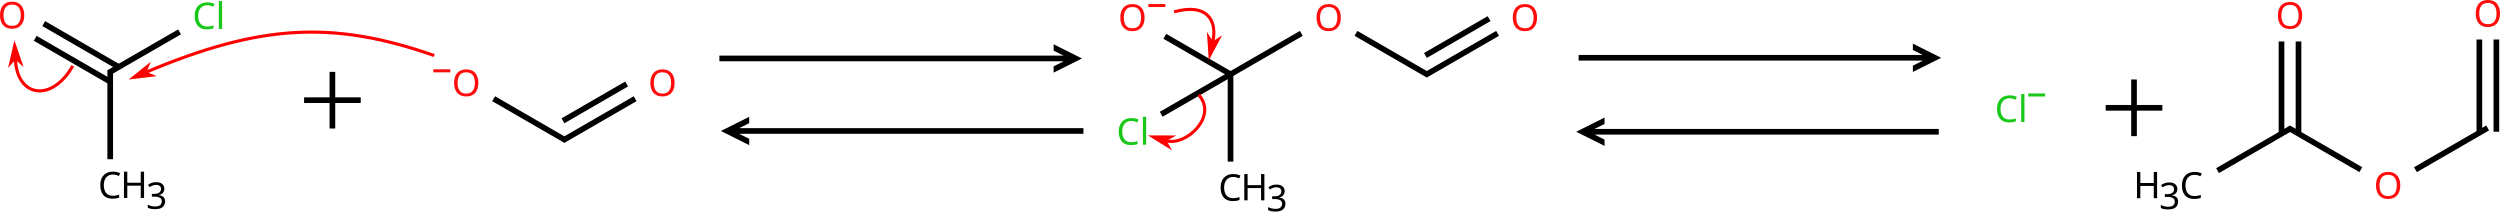
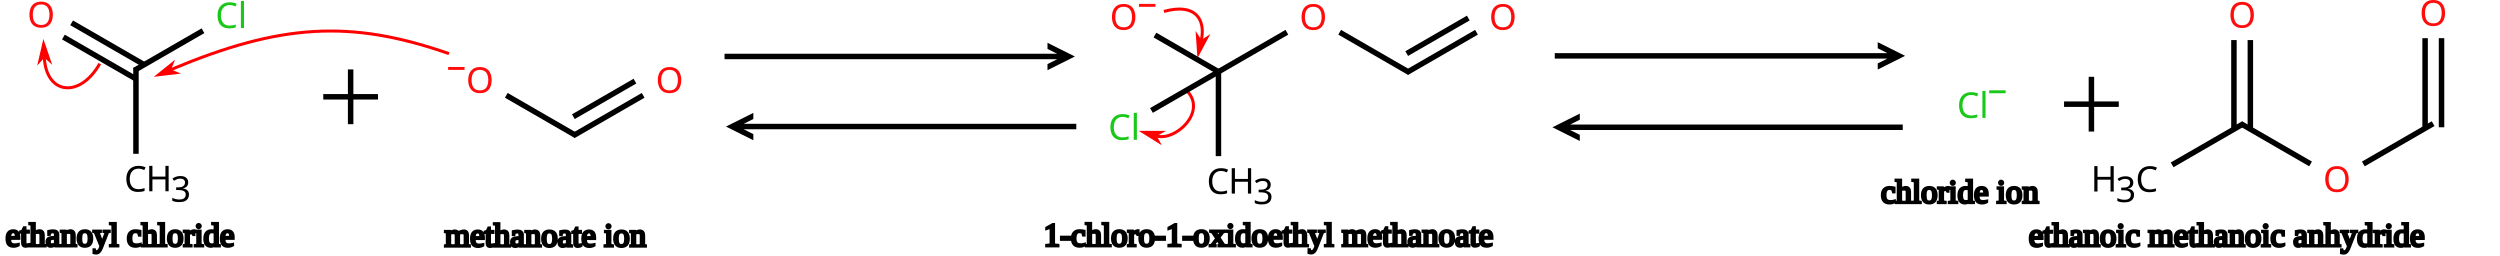
- <svg xmlns="http://www.w3.org/2000/svg" xmlns:xlink="http://www.w3.org/1999/xlink" width="882.609" height="74.695" viewBox="0 0 882.609 74.695" version="1.1" id="svg196">
+ <svg xmlns="http://www.w3.org/2000/svg" xmlns:xlink="http://www.w3.org/1999/xlink" width="913.441" height="93.328" viewBox="0 0 913.441 93.328" version="1.1" id="svg196">
  <defs id="defs28">
    <marker style="overflow:visible" id="Arrow1L" refX="0" refY="0" orient="auto-start-reverse" markerWidth="8.75" markerHeight="5" viewBox="0 0 8.75 5" preserveAspectRatio="xMidYMid">
      <path style="fill:context-stroke;fill-rule:evenodd;stroke:none" d="M 0,0 5,-5 -12.5,0 5,5 Z" id="arrow1L" transform="scale(-0.5)" />
    </marker>
    <g id="g26">
      <g id="glyph-0-0">
        <path d="M 1.219,0 V -9.281 H 6.562 V 0 Z M 1.891,-0.656 H 5.906 V -8.625 H 1.891 Z m 0,0" id="path2" />
      </g>
      <g id="glyph-0-1">
        <path d="m 5.234,-8.391 c -0.992,0 -1.773,0.336 -2.344,1 -0.574,0.668 -0.859,1.586 -0.859,2.75 0,1.156 0.266,2.074 0.797,2.75 0.531,0.668 1.328,1 2.391,1 0.414,0 0.801,-0.035 1.156,-0.109 0.363,-0.07 0.723,-0.16 1.078,-0.266 V -0.25 C 7.098,-0.113 6.738,-0.02 6.375,0.031 6.008,0.094 5.57,0.125 5.062,0.125 4.113,0.125 3.32,-0.066 2.688,-0.453 2.051,-0.848 1.578,-1.406 1.266,-2.125 c -0.312,-0.719 -0.469,-1.562 -0.469,-2.531 0,-0.938 0.164,-1.758 0.5,-2.469 0.344,-0.719 0.848,-1.273 1.516,-1.672 0.676,-0.406 1.488,-0.609 2.438,-0.609 0.977,0 1.832,0.184 2.562,0.547 L 7.344,-7.875 C 7.062,-8.008 6.742,-8.129 6.391,-8.234 6.035,-8.336 5.648,-8.391 5.234,-8.391 Z m 0,0" id="path5" />
      </g>
      <g id="glyph-0-2">
        <path d="M 8.359,0 H 7.188 v -4.328 h -4.75 V 0 H 1.266 V -9.281 H 2.438 v 3.922 h 4.75 V -9.281 h 1.172 z m 0,0" id="path8" />
      </g>
      <g id="glyph-0-3">
        <path d="m 6.406,-7.109 c 0,0.625 -0.172,1.125 -0.516,1.5 -0.344,0.367 -0.812,0.605 -1.406,0.719 v 0.047 c 0.75,0.094 1.301,0.336 1.656,0.719 0.363,0.375 0.547,0.871 0.547,1.484 0,0.543 -0.125,1.023 -0.375,1.438 -0.25,0.418 -0.637,0.746 -1.156,0.984 C 4.633,0.008 3.961,0.125 3.141,0.125 2.648,0.125 2.195,0.086 1.781,0.016 1.363,-0.055 0.961,-0.188 0.578,-0.375 v -1.062 c 0.395,0.188 0.816,0.34 1.266,0.453 0.445,0.105 0.879,0.156 1.297,0.156 0.832,0 1.43,-0.16 1.797,-0.484 C 5.312,-1.645 5.5,-2.098 5.5,-2.672 5.5,-3.242 5.27,-3.656 4.812,-3.906 4.363,-4.164 3.727,-4.297 2.906,-4.297 H 2 V -5.281 h 0.906 c 0.77,0 1.348,-0.156 1.734,-0.469 0.395,-0.32 0.594,-0.75 0.594,-1.281 0,-0.445 -0.152,-0.797 -0.453,-1.047 -0.305,-0.25 -0.715,-0.375 -1.234,-0.375 -0.5,0 -0.93,0.074 -1.281,0.219 -0.355,0.148 -0.711,0.336 -1.062,0.562 l -0.562,-0.781 C 0.961,-8.711 1.367,-8.938 1.859,-9.125 2.348,-9.312 2.906,-9.406 3.531,-9.406 c 0.969,0 1.688,0.219 2.156,0.656 0.477,0.43 0.719,0.977 0.719,1.641 z m 0,0" id="path11" />
      </g>
      <g id="glyph-0-4">
        <path d="m 9.359,-4.656 c 0,0.961 -0.164,1.797 -0.484,2.516 C 8.551,-1.422 8.07,-0.863 7.438,-0.469 6.801,-0.07 6.016,0.125 5.078,0.125 4.117,0.125 3.32,-0.07 2.688,-0.469 2.051,-0.863 1.578,-1.422 1.266,-2.141 c -0.312,-0.719 -0.469,-1.562 -0.469,-2.531 0,-0.945 0.156,-1.773 0.469,-2.484 0.312,-0.719 0.785,-1.273 1.422,-1.672 0.633,-0.395 1.438,-0.594 2.406,-0.594 0.926,0 1.707,0.199 2.344,0.594 0.633,0.398 1.113,0.953 1.438,1.672 0.32,0.711 0.484,1.543 0.484,2.5 z m -7.328,0 c 0,1.168 0.242,2.09 0.734,2.766 0.5,0.668 1.27,1 2.312,1 1.062,0 1.832,-0.332 2.312,-1 C 7.879,-2.566 8.125,-3.488 8.125,-4.656 c 0,-1.164 -0.246,-2.078 -0.734,-2.734 -0.48,-0.664 -1.246,-1 -2.297,-1 -1.055,0 -1.828,0.336 -2.328,1 -0.492,0.656 -0.734,1.57 -0.734,2.734 z m 0,0" id="path14" />
      </g>
      <g id="glyph-0-5">
        <path d="M 2.25,0 H 1.109 V -9.875 H 2.25 Z m 0,0" id="path17" />
      </g>
      <g id="glyph-0-6">
        <path d="M 8.625,0 H 7.25 L 2.281,-7.703 H 2.234 c 0.02,0.305 0.039,0.68 0.062,1.125 0.031,0.449 0.047,0.914 0.047,1.391 V 0 H 1.266 v -9.281 h 1.344 L 7.562,-1.594 H 7.625 C 7.613,-1.738 7.598,-1.945 7.578,-2.219 7.566,-2.5 7.555,-2.801 7.547,-3.125 7.535,-3.457 7.531,-3.766 7.531,-4.047 V -9.281 H 8.625 Z m 0,0" id="path20" />
      </g>
      <g id="glyph-0-7">
        <path d="m 3.75,-7.078 c 0.844,0 1.469,0.188 1.875,0.562 C 6.031,-6.148 6.234,-5.562 6.234,-4.75 V 0 H 5.406 L 5.188,-0.984 H 5.141 c -0.305,0.375 -0.625,0.656 -0.969,0.844 C 3.836,0.035 3.379,0.125 2.797,0.125 c -0.637,0 -1.164,-0.164 -1.578,-0.5 -0.418,-0.332 -0.625,-0.852 -0.625,-1.562 0,-0.695 0.27,-1.234 0.812,-1.609 C 1.957,-3.922 2.801,-4.125 3.938,-4.156 L 5.125,-4.203 v -0.406 C 5.125,-5.191 5,-5.594 4.75,-5.812 4.5,-6.039 4.141,-6.156 3.672,-6.156 3.316,-6.156 2.973,-6.102 2.641,-6 2.305,-5.895 2,-5.77 1.719,-5.625 L 1.359,-6.484 C 1.66,-6.648 2.02,-6.789 2.438,-6.906 2.852,-7.02 3.289,-7.078 3.75,-7.078 Z m 0.328,3.719 c -0.867,0.031 -1.465,0.168 -1.797,0.406 -0.336,0.242 -0.5,0.586 -0.5,1.031 0,0.387 0.117,0.672 0.359,0.859 0.238,0.18 0.547,0.266 0.922,0.266 0.582,0 1.066,-0.16 1.453,-0.484 0.395,-0.32 0.594,-0.82 0.594,-1.5 v -0.625 z m 0,0" id="path23" />
      </g>
    </g>
    <marker style="overflow:visible" id="Arrow1L-6" refX="0" refY="0" orient="auto-start-reverse" markerWidth="8.75" markerHeight="5" viewBox="0 0 8.75 5" preserveAspectRatio="xMidYMid">
      <path style="fill:context-stroke;fill-rule:evenodd;stroke:none" d="M 0,0 5,-5 -12.5,0 5,5 Z" id="arrow1L-2" transform="scale(-0.5)" />
    </marker>
    <marker style="overflow:visible" id="Arrow1L-6-1" refX="0" refY="0" orient="auto-start-reverse" markerWidth="8.75" markerHeight="5" viewBox="0 0 8.75 5" preserveAspectRatio="xMidYMid">
      <path style="fill:context-stroke;fill-rule:evenodd;stroke:none" d="M 0,0 5,-5 -12.5,0 5,5 Z" id="arrow1L-2-2" transform="scale(-0.5)" />
    </marker>
    <marker style="overflow:visible" id="Arrow1L-6-1-0" refX="0" refY="0" orient="auto-start-reverse" markerWidth="8.75" markerHeight="5" viewBox="0 0 8.75 5" preserveAspectRatio="xMidYMid">
      <path style="fill:context-stroke;fill-rule:evenodd;stroke:none" d="M 0,0 5,-5 -12.5,0 5,5 Z" id="arrow1L-2-2-9" transform="scale(-0.5)" />
    </marker>
  </defs>
-   <path fill-rule="nonzero" fill="#000000" fill-opacity="1" d="m 253.976,21.64 h 121.531 l -3.531,1.766 v 2.234 l 10,-5 -10,-5 v 2.234 l 3.531,1.766 H 253.976 v 2" id="path32" />
-   <g id="g3272" transform="translate(-3.917969,-3.404339)">
-     <path fill="none" stroke-width="0.05" stroke-linecap="butt" stroke-linejoin="miter" stroke="#000000" stroke-opacity="1" stroke-miterlimit="10" d="m 4.259,6.6 h 0.5 m -0.25,-0.25 v 0.5" transform="matrix(40,0,0,40,-59.08984,-225.2266)" id="path36" />
-     <g id="g572">
-       <path fill="none" stroke-width="0.05" stroke-linecap="butt" stroke-linejoin="miter" stroke="#000000" stroke-opacity="1" stroke-miterlimit="10" d="M 2.548,7.121 V 6.336" transform="matrix(40,0,0,40,-59.08984,-225.2266)" id="path88" />
-       <path fill="none" stroke-width="0.05" stroke-linecap="butt" stroke-linejoin="miter" stroke="#000000" stroke-opacity="1" stroke-miterlimit="10" d="M 2.623,6.307 1.961,5.924" transform="matrix(40,0,0,40,-59.08984,-225.2266)" id="path90" />
-       <path fill="none" stroke-width="0.05" stroke-linecap="butt" stroke-linejoin="miter" stroke="#000000" stroke-opacity="1" stroke-miterlimit="10" d="m 2.548,6.437 -0.662,-0.383" transform="matrix(40,0,0,40,-59.08984,-225.2266)" id="path92" />
-       <path fill="none" stroke-width="0.05" stroke-linecap="butt" stroke-linejoin="miter" stroke="#000000" stroke-opacity="1" stroke-miterlimit="10" d="M 2.536,6.357 3.16,5.997" transform="matrix(40,0,0,40,-59.08984,-225.2266)" id="path94" />
-       <g fill="#000000" fill-opacity="1" id="g98">
+   <path fill-rule="nonzero" fill="#000000" fill-opacity="1" d="m 264.73,21.64 h 121.531 l -3.531,1.766 v 2.234 l 10,-5 -10,-5 v 2.234 l 3.531,1.766 H 264.73 v 2" id="path32" />
+   <path fill-rule="nonzero" fill="#000000" fill-opacity="1" d="M 393.255,47.241 H 271.723 l 3.531,1.766 v 2.234 l -10,-5 10,-5 v 2.234 l -3.531,1.766 h 121.531 v 2" id="path32-3" />
+   <path fill-rule="nonzero" fill="#000000" fill-opacity="1" d="m 568.079,21.405 h 121.527 l -3.527,1.766 v 2.234 l 10,-5 -10,-5 v 2.234 l 3.527,1.766 H 568.079 v 2" id="path30" />
+   <path fill-rule="nonzero" fill="#000000" fill-opacity="1" d="M 695.224,47.509 H 573.697 l 3.527,1.766 v 2.234 l -10,-5 10,-5 v 2.234 l -3.527,1.766 h 121.527 v 2" id="path30-5" />
+   <g id="g1707" transform="translate(6.83612,-3.404339)">
+     <path style="fill:none;stroke:#ff0000;stroke-width:1.1;stroke-dasharray:none;stroke-opacity:1;marker-end:url(#Arrow1L);paint-order:stroke fill markers" d="M 157.221,23.015 C 121.289,10.452 95.591,12.035 55.671,28.813" id="path3406" />
+     <path style="fill:none;stroke:#ff0000;stroke-width:1.1;stroke-dasharray:none;stroke-opacity:1;marker-end:url(#Arrow1L-6);paint-order:stroke fill markers" d="M 29.615,26.662 C 22.353,39.476 10.069,37.985 9.363,24.492" id="path3406-9" />
+   </g>
+   <g id="g1759" transform="translate(6.83612,-3.404339)">
+     <path style="fill:none;stroke:#ff0000;stroke-width:1.1;stroke-dasharray:none;stroke-opacity:1;marker-end:url(#Arrow1L-6-1);paint-order:stroke fill markers" d="m 418.433,7.586 c 11.792,-3.283 15.218,3.208 13.684,10.393" id="path3406-9-7" />
+     <path style="fill:none;stroke:#ff0000;stroke-width:1.1;stroke-dasharray:none;stroke-opacity:1;marker-end:url(#Arrow1L-6-1-0);paint-order:stroke fill markers" d="m 427.094,36.867 c 6.943,7.739 -4.619,18.152 -11.289,16.239" id="path3406-9-7-3" />
+   </g>
+   <g id="g1117">
+     <path fill="none" stroke-width="2" stroke-linecap="butt" stroke-linejoin="miter" stroke="#000000" stroke-opacity="1" stroke-miterlimit="10" d="m 118.113,35.369 h 20 m -10,-10 v 20" id="path36" />
+     <g id="g921">
+       <path fill="none" stroke-width="2" stroke-linecap="butt" stroke-linejoin="miter" stroke="#000000" stroke-opacity="1" stroke-miterlimit="10" d="M 49.672,56.197 V 24.791" id="path88" />
+       <path fill="none" stroke-width="2" stroke-linecap="butt" stroke-linejoin="miter" stroke="#000000" stroke-opacity="1" stroke-miterlimit="10" d="m 52.672,23.639 -26.5,-15.301" id="path90" />
+       <path fill="none" stroke-width="2" stroke-linecap="butt" stroke-linejoin="miter" stroke="#000000" stroke-opacity="1" stroke-miterlimit="10" d="m 49.672,28.834 -26.5,-15.301" id="path92" />
+       <path fill="none" stroke-width="2" stroke-linecap="butt" stroke-linejoin="miter" stroke="#000000" stroke-opacity="1" stroke-miterlimit="10" d="M 49.172,25.658 74.16,11.232" id="path94" />
+       <g fill="#000000" fill-opacity="1" id="g98" transform="translate(6.83612,-3.404339)">
        <use xlink:href="#glyph-0-1" x="38.535" y="73.414" id="use96" />
      </g>
-       <g fill="#000000" fill-opacity="1" id="g102">
+       <g fill="#000000" fill-opacity="1" id="g102" transform="translate(6.83612,-3.404339)">
        <use xlink:href="#glyph-0-2" x="46.418" y="73.285" id="use100" />
      </g>
-       <g fill="#000000" fill-opacity="1" id="g106">
+       <g fill="#000000" fill-opacity="1" id="g106" transform="translate(6.83612,-3.404339)">
        <use xlink:href="#glyph-0-3" x="55.527" y="77.125" id="use104" />
      </g>
-       <g fill="#ff0d0d" fill-opacity="1" id="g110">
+       <g fill="#ff0d0d" fill-opacity="1" id="g110" transform="translate(6.83612,-3.404339)">
        <use xlink:href="#glyph-0-4" x="3.121" y="13.422" id="use108" />
      </g>
-       <g fill="#19c819" fill-opacity="1" id="g116">
+       <g fill="#19c819" fill-opacity="1" id="g116" transform="translate(6.83612,-3.404339)">
        <use xlink:href="#glyph-0-1" x="71.852" y="13.648" id="use112" />
        <use xlink:href="#glyph-0-5" x="80.068" y="13.648" id="use114" />
      </g>
+       <text xml:space="preserve" style="fill:#000000;fill-opacity:1;stroke:#000000;stroke-opacity:1;paint-order:stroke fill markers" x="2.036" y="89.912" id="text461">
+         <tspan id="tspan459" x="2.036" y="89.912">ethanoyl chloride</tspan>
+       </text>
    </g>
-     <g id="g582" transform="matrix(-1,0,0,1,398.9766,0)">
-       <path fill="none" stroke-width="0.05" stroke-linecap="butt" stroke-linejoin="miter" stroke="#000000" stroke-opacity="1" stroke-miterlimit="10" d="m 5.748,6.587 0.637,0.368" transform="matrix(40,0,0,40,-59.08984,-225.2266)" id="path118" />
-       <path fill="none" stroke-width="0.05" stroke-linecap="butt" stroke-linejoin="miter" stroke="#000000" stroke-opacity="1" stroke-miterlimit="10" d="m 5.823,6.457 0.562,0.325" transform="matrix(40,0,0,40,-59.08984,-225.2266)" id="path120" />
-       <path fill="none" stroke-width="0.05" stroke-linecap="butt" stroke-linejoin="miter" stroke="#000000" stroke-opacity="1" stroke-miterlimit="10" d="m 6.36,6.955 0.637,-0.368" transform="matrix(40,0,0,40,-59.08984,-225.2266)" id="path122" />
-       <g fill="#ff0d0d" fill-opacity="1" id="g126">
+     <g id="g1037">
+       <path fill="none" stroke-width="2" stroke-linecap="butt" stroke-linejoin="miter" stroke="#000000" stroke-opacity="1" stroke-miterlimit="10" d="m 234.992,34.834 -25.5,14.723" id="path118" />
+       <path fill="none" stroke-width="2" stroke-linecap="butt" stroke-linejoin="miter" stroke="#000000" stroke-opacity="1" stroke-miterlimit="10" d="m 231.992,29.639 -22.5,12.992" id="path120" />
+       <path fill="none" stroke-width="2" stroke-linecap="butt" stroke-linejoin="miter" stroke="#000000" stroke-opacity="1" stroke-miterlimit="10" d="m 210.492,49.557 -25.5,-14.723" id="path122" />
+       <g fill="#ff0d0d" fill-opacity="1" id="g126" transform="matrix(-1,0,0,1,405.8127,-3.404339)">
        <use xlink:href="#glyph-0-4" x="156.102" y="37.324" id="use124" />
      </g>
-       <g fill="#ff0d0d" fill-opacity="1" id="g130">
+       <g fill="#ff0d0d" fill-opacity="1" id="g130" transform="matrix(-1,0,0,1,405.8127,-3.404339)">
        <use xlink:href="#glyph-0-4" x="225.383" y="37.324" id="use128" />
      </g>
-       <path fill-rule="nonzero" fill="#ff0d0d" fill-opacity="1" d="m 236.078,27.875 h 6 v 1.066 h -6" id="path132" />
+       <path fill-rule="nonzero" fill="#ff0d0d" fill-opacity="1" d="m 169.735,24.471 h -6 v 1.066 h 6" id="path132" />
+       <text xml:space="preserve" style="fill:#000000;fill-opacity:1;stroke:#000000;stroke-opacity:1;paint-order:stroke fill markers" x="162.433" y="89.995" id="text2406">
+         <tspan id="tspan2404" x="162.433" y="89.995">methanoate ion</tspan>
+       </text>
    </g>
  </g>
-   <g id="g613" transform="translate(-113.5589,-2.554955)">
-     <path fill="none" stroke-width="0.05" stroke-linecap="butt" stroke-linejoin="miter" stroke="#000000" stroke-opacity="1" stroke-miterlimit="10" d="M 15.177,7.121 V 6.35" id="path142" transform="matrix(40,0,0,40,-59.08984,-225.2266)" />
-     <path fill="none" stroke-width="0.05" stroke-linecap="butt" stroke-linejoin="miter" stroke="#000000" stroke-opacity="1" stroke-miterlimit="10" d="M 15.177,6.35 14.597,6.015" id="path144" transform="matrix(40,0,0,40,-59.08984,-225.2266)" />
-     <path fill="none" stroke-width="0.05" stroke-linecap="butt" stroke-linejoin="miter" stroke="#000000" stroke-opacity="1" stroke-miterlimit="10" d="M 15.177,6.35 14.565,6.703" id="path146" transform="matrix(40,0,0,40,-59.08984,-225.2266)" />
-     <path fill="none" stroke-width="0.05" stroke-linecap="butt" stroke-linejoin="miter" stroke="#000000" stroke-opacity="1" stroke-miterlimit="10" d="m 15.177,6.35 0.625,-0.361" id="path148" transform="matrix(40,0,0,40,-59.08984,-225.2266)" />
-     <path fill="none" stroke-width="0.05" stroke-linecap="butt" stroke-linejoin="miter" stroke="#000000" stroke-opacity="1" stroke-miterlimit="10" d="m 16.284,5.989 0.637,0.368" id="path150" transform="matrix(40,0,0,40,-59.08984,-225.2266)" />
-     <path fill="none" stroke-width="0.05" stroke-linecap="butt" stroke-linejoin="miter" stroke="#000000" stroke-opacity="1" stroke-miterlimit="10" d="m 16.897,6.357 0.637,-0.368" id="path152" transform="matrix(40,0,0,40,-59.08984,-225.2266)" />
-     <path fill="none" stroke-width="0.05" stroke-linecap="butt" stroke-linejoin="miter" stroke="#000000" stroke-opacity="1" stroke-miterlimit="10" d="m 16.897,6.184 0.562,-0.325" id="path154" transform="matrix(40,0,0,40,-59.08984,-225.2266)" />
-     <g fill="#000000" fill-opacity="1" id="g158">
+   <g id="g717">
+     <path fill="none" stroke-width="2" stroke-linecap="butt" stroke-linejoin="miter" stroke="#000000" stroke-opacity="1" stroke-miterlimit="10" d="M 445.195,57.047 V 26.218" id="path142" />
+     <path fill="none" stroke-width="2" stroke-linecap="butt" stroke-linejoin="miter" stroke="#000000" stroke-opacity="1" stroke-miterlimit="10" d="M 445.195,26.218 421.984,12.816" id="path144" />
+     <path fill="none" stroke-width="2" stroke-linecap="butt" stroke-linejoin="miter" stroke="#000000" stroke-opacity="1" stroke-miterlimit="10" d="M 445.195,26.218 420.711,40.355" id="path146" />
+     <path fill="none" stroke-width="2" stroke-linecap="butt" stroke-linejoin="miter" stroke="#000000" stroke-opacity="1" stroke-miterlimit="10" d="m 445.195,26.218 25,-14.434" id="path148" />
+     <path fill="none" stroke-width="2" stroke-linecap="butt" stroke-linejoin="miter" stroke="#000000" stroke-opacity="1" stroke-miterlimit="10" d="m 489.48,11.785 25.5,14.723" id="path150" />
+     <path fill="none" stroke-width="2" stroke-linecap="butt" stroke-linejoin="miter" stroke="#000000" stroke-opacity="1" stroke-miterlimit="10" d="m 513.976,26.508 25.5,-14.723" id="path152" />
+     <path fill="none" stroke-width="2" stroke-linecap="butt" stroke-linejoin="miter" stroke="#000000" stroke-opacity="1" stroke-miterlimit="10" d="m 513.976,19.578 22.5,-12.988" id="path154" />
+     <g fill="#000000" fill-opacity="1" id="g158" transform="translate(-102.8048,-2.554955)">
      <use xlink:href="#glyph-0-1" x="543.699" y="73.414" id="use156" />
    </g>
-     <g fill="#000000" fill-opacity="1" id="g162">
+     <g fill="#000000" fill-opacity="1" id="g162" transform="translate(-102.8048,-2.554955)">
      <use xlink:href="#glyph-0-2" x="551.582" y="73.285" id="use160" />
    </g>
-     <g fill="#000000" fill-opacity="1" id="g166">
+     <g fill="#000000" fill-opacity="1" id="g166" transform="translate(-102.8048,-2.554955)">
      <use xlink:href="#glyph-0-3" x="560.691" y="77.125" id="use164" />
    </g>
-     <g fill="#ff0d0d" fill-opacity="1" id="g170">
+     <g fill="#ff0d0d" fill-opacity="1" id="g170" transform="translate(-102.8048,-2.554955)">
      <use xlink:href="#glyph-0-4" x="508.285" y="13.422" id="use168" />
    </g>
-     <path fill-rule="nonzero" fill="#ff0d0d" fill-opacity="1" d="m 518.977,3.977 h 6 v 1.066 h -6" id="path172" />
-     <g fill="#19c819" fill-opacity="1" id="g178">
+     <path fill-rule="nonzero" fill="#ff0d0d" fill-opacity="1" d="m 416.172,1.422 h 6 v 1.066 h -6" id="path172" />
+     <g fill="#19c819" fill-opacity="1" id="g178" transform="translate(-102.8048,-2.554955)">
      <use xlink:href="#glyph-0-1" x="507.73" y="53.648" id="use174" />
      <use xlink:href="#glyph-0-5" x="515.946" y="53.648" id="use176" />
    </g>
-     <g fill="#ff0d0d" fill-opacity="1" id="g182">
+     <g fill="#ff0d0d" fill-opacity="1" id="g182" transform="translate(-102.8048,-2.554955)">
      <use xlink:href="#glyph-0-4" x="577.566" y="13.422" id="use180" />
    </g>
-     <g fill="#ff0d0d" fill-opacity="1" id="g186">
+     <g fill="#ff0d0d" fill-opacity="1" id="g186" transform="translate(-102.8048,-2.554955)">
      <use xlink:href="#glyph-0-4" x="646.848" y="13.422" id="use184" />
    </g>
+     <text xml:space="preserve" style="fill:#000000;fill-opacity:1;stroke:#000000;stroke-opacity:1;paint-order:stroke fill markers" x="381.319" y="89.894" id="text4219">
+       <tspan id="tspan4217" x="381.319" y="89.894">1-chloro-1-oxidoethyl methanoate</tspan>
+     </text>
  </g>
-   <path fill-rule="nonzero" fill="#000000" fill-opacity="1" d="M 382.5,47.241 H 260.969 l 3.531,1.766 v 2.234 l -10,-5 10,-5 v 2.234 l -3.531,1.766 h 121.531 v 2" id="path32-3" />
-   <path fill-rule="nonzero" fill="#000000" fill-opacity="1" d="M 557.325,21.405 H 678.852 l -3.527,1.766 v 2.234 l 10,-5 -10,-5 v 2.234 l 3.527,1.766 H 557.325 v 2" id="path30" />
-   <path fill="none" stroke-width="2" stroke-linecap="butt" stroke-linejoin="miter" stroke="#000000" stroke-opacity="1" stroke-miterlimit="10" d="m 743.401,38.063 h 20 m -10,-10 v 20" id="path34" />
-   <g id="g1886" transform="translate(-3.917969,-3.404339)">
-     <g id="g3044" transform="translate(-170)">
-       <g fill="#19c819" fill-opacity="1" id="g84" transform="translate(-286.8596,3.088259)">
+   <g id="g1656">
+     <path fill="none" stroke-width="2" stroke-linecap="butt" stroke-linejoin="miter" stroke="#000000" stroke-opacity="1" stroke-miterlimit="10" d="m 754.155,38.063 h 20 m -10,-10 v 20" id="path34" />
+     <g id="g1438">
+       <g fill="#19c819" fill-opacity="1" id="g84" transform="translate(-450.0235,-0.3160805)">
        <use xlink:href="#glyph-0-1" x="1165.023" y="43.398" id="use80" />
        <use xlink:href="#glyph-0-5" x="1173.239" y="43.398" id="use82" />
      </g>
-       <path fill-rule="nonzero" fill="#19c819" fill-opacity="1" d="m 889.961,36.405 h 6 v 1.066 h -6" id="path86" />
+       <path fill-rule="nonzero" fill="#19c819" fill-opacity="1" d="m 726.797,33 h 6 v 1.066 h -6" id="path86" />
+       <text xml:space="preserve" style="fill:#000000;fill-opacity:1;stroke:#000000;stroke-opacity:1;paint-order:stroke fill markers" x="687.256" y="74.096" id="text5095">
+         <tspan id="tspan5093" x="687.256" y="74.096">chloride ion</tspan>
+       </text>
    </g>
-     <g id="g3038" transform="translate(54)">
-       <path fill="none" stroke-width="2" stroke-linecap="butt" stroke-linejoin="miter" stroke="#000000" stroke-opacity="1" stroke-miterlimit="10" d="m 732.809,63.639 26.082,-15.059" id="path42" />
-       <path fill="none" stroke-width="2" stroke-linecap="butt" stroke-linejoin="miter" stroke="#000000" stroke-opacity="1" stroke-miterlimit="10" d="M 761.391,50.6 V 18.045" id="path44" />
-       <path fill="none" stroke-width="2" stroke-linecap="butt" stroke-linejoin="miter" stroke="#000000" stroke-opacity="1" stroke-miterlimit="10" d="M 755.391,50.6 V 18.045" id="path46" />
-       <path fill="none" stroke-width="2" stroke-linecap="butt" stroke-linejoin="miter" stroke="#000000" stroke-opacity="1" stroke-miterlimit="10" d="m 757.891,48.58 25.5,14.723" id="path48" />
-       <path fill="none" stroke-width="2" stroke-linecap="butt" stroke-linejoin="miter" stroke="#000000" stroke-opacity="1" stroke-miterlimit="10" d="m 802.673,63.303 25.5,-14.723" id="path50" />
-       <g fill="#000000" fill-opacity="1" id="g58" transform="translate(-224.636,0.3460171)">
+     <g id="g1576">
+       <path fill="none" stroke-width="2" stroke-linecap="butt" stroke-linejoin="miter" stroke="#000000" stroke-opacity="1" stroke-miterlimit="10" d="m 793.645,60.235 26.082,-15.059" id="path42" />
+       <path fill="none" stroke-width="2" stroke-linecap="butt" stroke-linejoin="miter" stroke="#000000" stroke-opacity="1" stroke-miterlimit="10" d="M 822.227,47.196 V 14.641" id="path44" />
+       <path fill="none" stroke-width="2" stroke-linecap="butt" stroke-linejoin="miter" stroke="#000000" stroke-opacity="1" stroke-miterlimit="10" d="M 816.227,47.196 V 14.641" id="path46" />
+       <path fill="none" stroke-width="2" stroke-linecap="butt" stroke-linejoin="miter" stroke="#000000" stroke-opacity="1" stroke-miterlimit="10" d="m 818.727,45.176 25.5,14.723" id="path48" />
+       <path fill="none" stroke-width="2" stroke-linecap="butt" stroke-linejoin="miter" stroke="#000000" stroke-opacity="1" stroke-miterlimit="10" d="m 863.509,59.899 25.5,-14.723" id="path50" />
+       <g fill="#000000" fill-opacity="1" id="g58" transform="translate(-163.7999,-3.058322)">
        <use xlink:href="#glyph-0-1" x="944.086" y="73.164" id="use56" />
      </g>
-       <g fill="#000000" fill-opacity="1" id="g62" transform="translate(-224.636,0.3460171)">
+       <g fill="#000000" fill-opacity="1" id="g62" transform="translate(-163.7999,-3.058322)">
        <use xlink:href="#glyph-0-2" x="927.742" y="73.035" id="use60" />
      </g>
-       <g fill="#000000" fill-opacity="1" id="g66" transform="translate(-224.636,0.3460171)">
+       <g fill="#000000" fill-opacity="1" id="g66" transform="translate(-163.7999,-3.058322)">
        <use xlink:href="#glyph-0-3" x="936.848" y="76.875" id="use64" />
      </g>
-       <g fill="#ff0d0d" fill-opacity="1" id="g70" transform="translate(-224.636,0.3460171)">
+       <g fill="#ff0d0d" fill-opacity="1" id="g70" transform="translate(-163.7999,-3.058322)">
        <use xlink:href="#glyph-0-4" x="977.953" y="13.172" id="use68" />
      </g>
-       <g fill="#ff0d0d" fill-opacity="1" id="g74" transform="translate(-224.636,0.3460171)">
+       <g fill="#ff0d0d" fill-opacity="1" id="g74" transform="translate(-163.7999,-3.058322)">
        <use xlink:href="#glyph-0-4" x="1012.594" y="73.172" id="use72" />
      </g>
-       <path fill="none" stroke-width="2" stroke-linecap="butt" stroke-linejoin="miter" stroke="#000000" stroke-opacity="1" stroke-miterlimit="10" d="M 831.242,49.908 V 17.354" id="path44-6" />
-       <path fill="none" stroke-width="2" stroke-linecap="butt" stroke-linejoin="miter" stroke="#000000" stroke-opacity="1" stroke-miterlimit="10" d="M 825.242,49.908 V 17.354" id="path46-7" />
-       <g fill="#ff0d0d" fill-opacity="1" id="g70-5" transform="translate(-154.7856,-0.3456609)">
+       <path fill="none" stroke-width="2" stroke-linecap="butt" stroke-linejoin="miter" stroke="#000000" stroke-opacity="1" stroke-miterlimit="10" d="M 892.078,46.504 V 13.949" id="path44-6" />
+       <path fill="none" stroke-width="2" stroke-linecap="butt" stroke-linejoin="miter" stroke="#000000" stroke-opacity="1" stroke-miterlimit="10" d="M 886.078,46.504 V 13.949" id="path46-7" />
+       <g fill="#ff0d0d" fill-opacity="1" id="g70-5" transform="translate(-93.94947,-3.75)">
        <use xlink:href="#glyph-0-4" x="977.953" y="13.172" id="use68-3" />
      </g>
+       <text xml:space="preserve" style="fill:#000000;fill-opacity:1;stroke:#000000;stroke-opacity:1;paint-order:stroke fill markers" x="741.27" y="89.948" id="text5971">
+         <tspan id="tspan5969" x="741.27" y="89.948">ethanoic methanoic anhydride</tspan>
+       </text>
    </g>
  </g>
-   <path fill-rule="nonzero" fill="#000000" fill-opacity="1" d="M 684.47,47.509 H 562.943 l 3.527,1.766 v 2.234 l -10,-5 10,-5 v 2.234 l -3.527,1.766 h 121.527 v 2" id="path30-5" />
-   <g id="g1707" transform="translate(-3.917969,-3.404339)">
-     <path style="fill:none;stroke:#ff0000;stroke-width:1.1;stroke-dasharray:none;stroke-opacity:1;marker-end:url(#Arrow1L);paint-order:stroke fill markers" d="M 157.221,23.015 C 121.289,10.452 95.591,12.035 55.671,28.813" id="path3406" />
-     <path style="fill:none;stroke:#ff0000;stroke-width:1.1;stroke-dasharray:none;stroke-opacity:1;marker-end:url(#Arrow1L-6);paint-order:stroke fill markers" d="M 29.615,26.662 C 22.353,39.476 10.069,37.985 9.363,24.492" id="path3406-9" />
-   </g>
-   <g id="g1759" transform="translate(-3.917969,-3.404339)">
-     <path style="fill:none;stroke:#ff0000;stroke-width:1.1;stroke-dasharray:none;stroke-opacity:1;marker-end:url(#Arrow1L-6-1);paint-order:stroke fill markers" d="m 418.433,7.586 c 11.792,-3.283 15.218,3.208 13.684,10.393" id="path3406-9-7" />
-     <path style="fill:none;stroke:#ff0000;stroke-width:1.1;stroke-dasharray:none;stroke-opacity:1;marker-end:url(#Arrow1L-6-1-0);paint-order:stroke fill markers" d="m 427.094,36.867 c 6.943,7.739 -4.619,18.152 -11.289,16.239" id="path3406-9-7-3" />
-   </g>
-   <g id="g1811" transform="translate(-3.917969,-3.404339)" />
-   <g id="g1938" transform="translate(-3.917969,-3.404339)" />
</svg>
